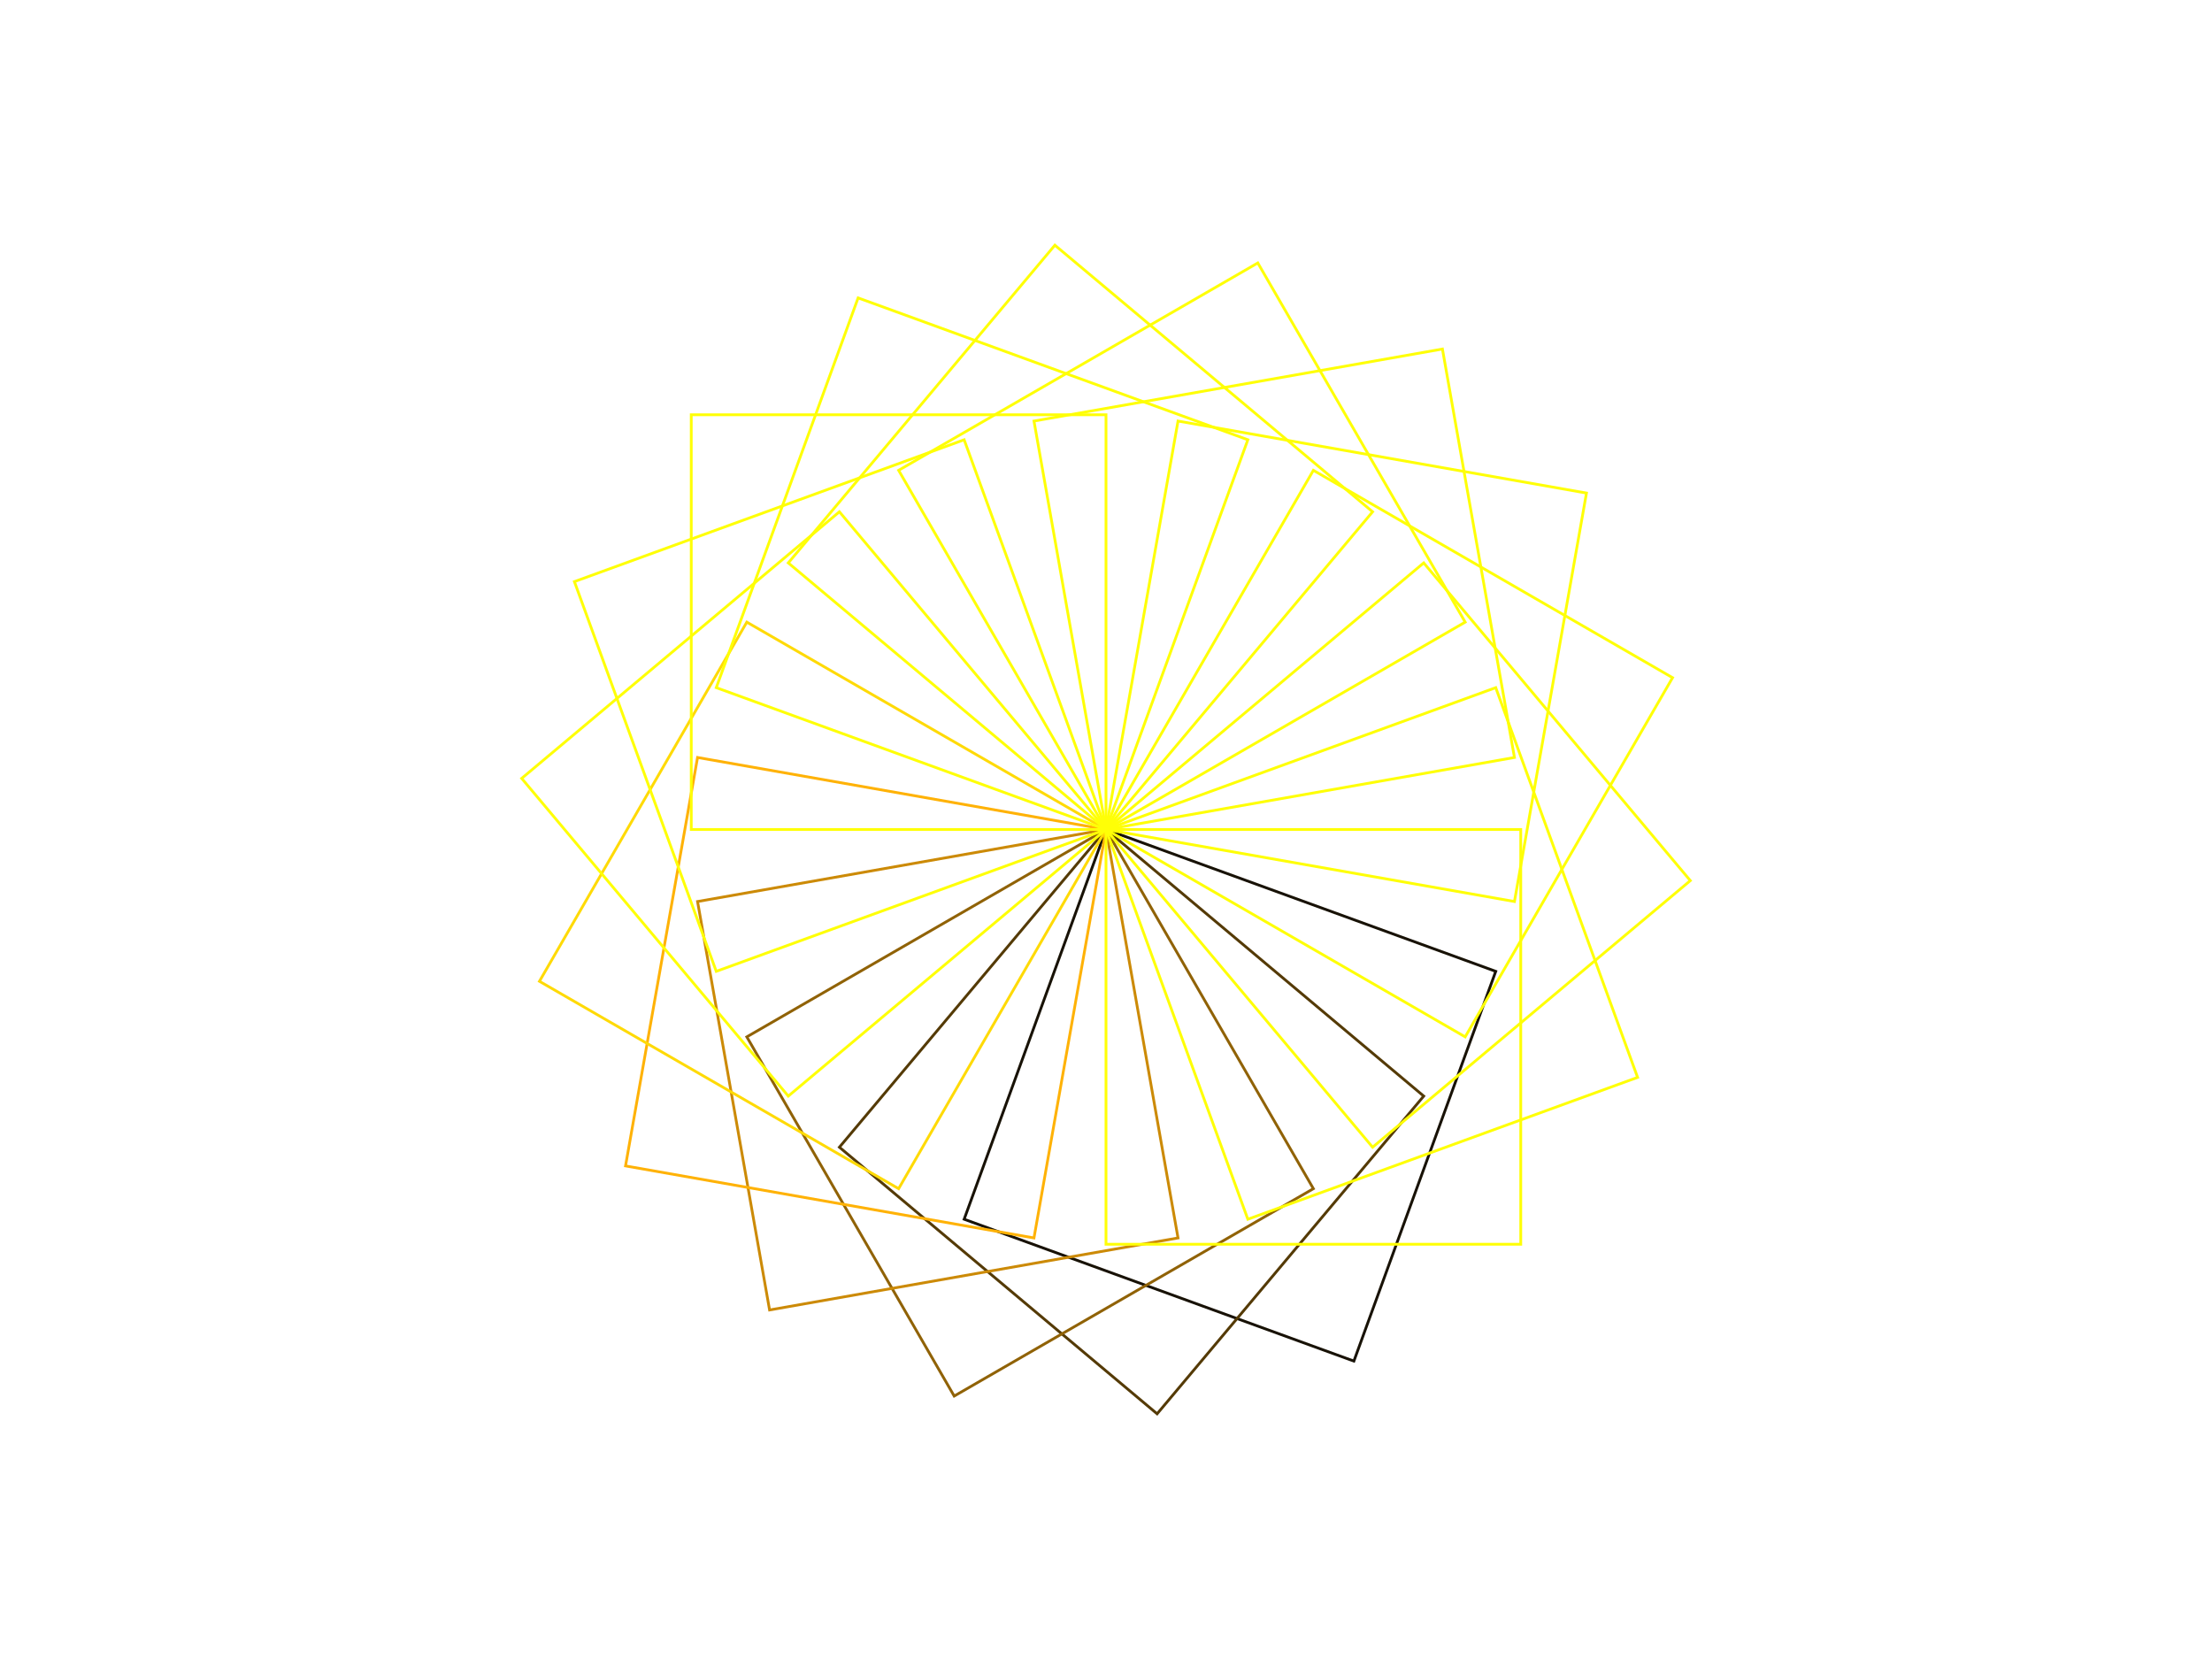
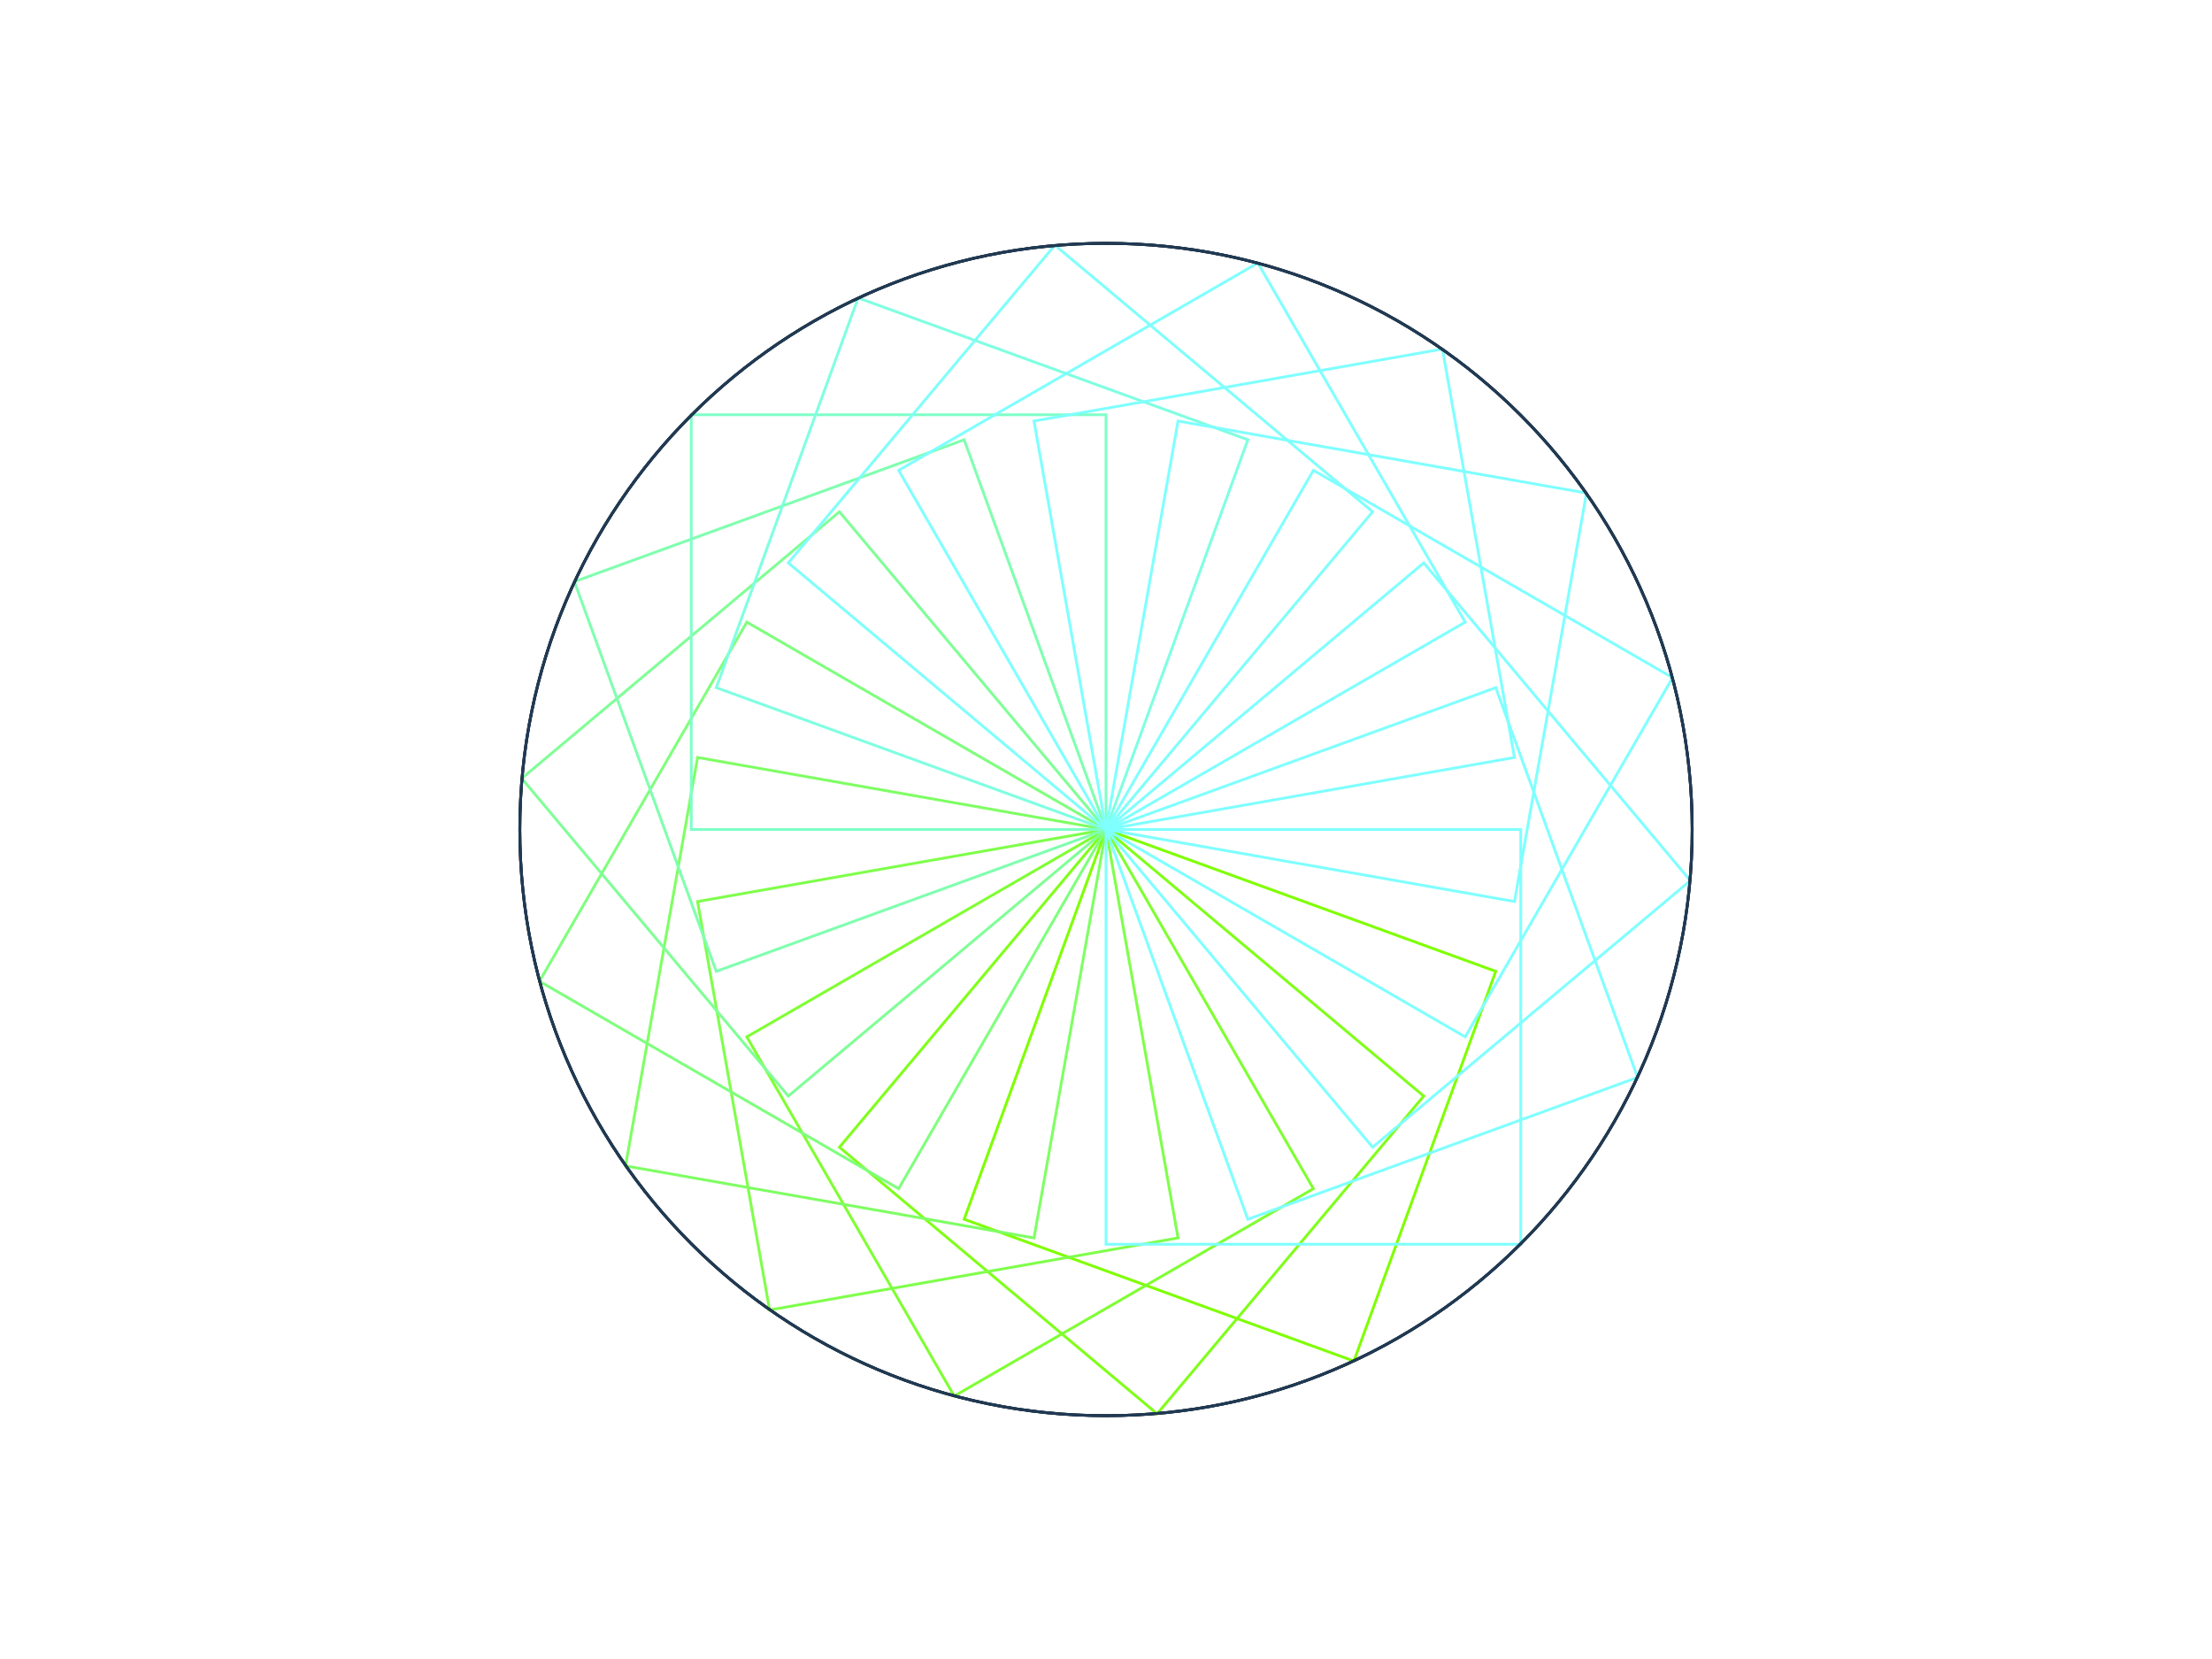
<svg xmlns="http://www.w3.org/2000/svg" width="800.00" height="600.00">
-   <rect x="400.0" y="300.0" width="150.0" height="150.0" transform="rotate(20,400,300)" style="stroke:rgb(24,18,6);fill-opacity:0.0;" />
-   <rect x="400.0" y="300.0" width="150.0" height="150.0" transform="rotate(40,400,300)" style="stroke:rgb(84,58,6);fill-opacity:0.0;" />
-   <rect x="400.0" y="300.0" width="150.0" height="150.0" transform="rotate(60,400,300)" style="stroke:rgb(144,98,6);fill-opacity:0.0;" />
-   <rect x="400.0" y="300.0" width="150.0" height="150.0" transform="rotate(80,400,300)" style="stroke:rgb(204,138,6);fill-opacity:0.0;" />
-   <rect x="400.0" y="300.0" width="150.0" height="150.0" transform="rotate(100,400,300)" style="stroke:rgb(264,178,6);fill-opacity:0.0;" />
-   <rect x="400.0" y="300.0" width="150.0" height="150.0" transform="rotate(120,400,300)" style="stroke:rgb(324,218,6);fill-opacity:0.0;" />
-   <rect x="400.0" y="300.0" width="150.0" height="150.0" transform="rotate(140,400,300)" style="stroke:rgb(384,258,6);fill-opacity:0.0;" />
-   <rect x="400.0" y="300.0" width="150.0" height="150.0" transform="rotate(160,400,300)" style="stroke:rgb(444,298,6);fill-opacity:0.0;" />
-   <rect x="400.0" y="300.0" width="150.0" height="150.0" transform="rotate(180,400,300)" style="stroke:rgb(504,338,6);fill-opacity:0.0;" />
-   <rect x="400.0" y="300.0" width="150.0" height="150.0" transform="rotate(200,400,300)" style="stroke:rgb(564,378,6);fill-opacity:0.0;" />
-   <rect x="400.0" y="300.0" width="150.0" height="150.0" transform="rotate(220,400,300)" style="stroke:rgb(624,418,6);fill-opacity:0.0;" />
-   <rect x="400.0" y="300.0" width="150.0" height="150.0" transform="rotate(240,400,300)" style="stroke:rgb(684,458,6);fill-opacity:0.0;" />
-   <rect x="400.0" y="300.0" width="150.0" height="150.0" transform="rotate(260,400,300)" style="stroke:rgb(744,498,6);fill-opacity:0.0;" />
-   <rect x="400.0" y="300.0" width="150.0" height="150.0" transform="rotate(280,400,300)" style="stroke:rgb(804,538,6);fill-opacity:0.0;" />
-   <rect x="400.0" y="300.0" width="150.0" height="150.0" transform="rotate(300,400,300)" style="stroke:rgb(864,578,6);fill-opacity:0.0;" />
-   <rect x="400.0" y="300.0" width="150.0" height="150.0" transform="rotate(320,400,300)" style="stroke:rgb(924,618,6);fill-opacity:0.0;" />
-   <rect x="400.0" y="300.0" width="150.0" height="150.0" transform="rotate(340,400,300)" style="stroke:rgb(984,658,6);fill-opacity:0.0;" />
-   <rect x="400.0" y="300.0" width="150.0" height="150.0" transform="rotate(360,400,300)" style="stroke:rgb(1044,698,6);fill-opacity:0.0;" />
+   <rect x="400.0" y="300.0" width="150.0" height="150.0" transform="rotate(20,400,300)" style="stroke:rgb(127,255,0);fill-opacity:0.0;" />
+   <rect x="400.0" y="300.0" width="150.0" height="150.0" transform="rotate(40,400,300)" style="stroke:rgb(127,255,25);fill-opacity:0.0;" />
+   <rect x="400.0" y="300.0" width="150.0" height="150.0" transform="rotate(60,400,300)" style="stroke:rgb(127,255,50);fill-opacity:0.0;" />
+   <rect x="400.0" y="300.0" width="150.0" height="150.0" transform="rotate(80,400,300)" style="stroke:rgb(127,255,75);fill-opacity:0.0;" />
+   <rect x="400.0" y="300.0" width="150.0" height="150.0" transform="rotate(100,400,300)" style="stroke:rgb(127,255,100);fill-opacity:0.0;" />
+   <rect x="400.0" y="300.0" width="150.0" height="150.0" transform="rotate(120,400,300)" style="stroke:rgb(127,255,125);fill-opacity:0.0;" />
+   <rect x="400.0" y="300.0" width="150.0" height="150.0" transform="rotate(140,400,300)" style="stroke:rgb(127,255,150);fill-opacity:0.0;" />
+   <rect x="400.0" y="300.0" width="150.0" height="150.0" transform="rotate(160,400,300)" style="stroke:rgb(127,255,175);fill-opacity:0.0;" />
+   <rect x="400.0" y="300.0" width="150.0" height="150.0" transform="rotate(180,400,300)" style="stroke:rgb(127,255,200);fill-opacity:0.0;" />
+   <rect x="400.0" y="300.0" width="150.0" height="150.0" transform="rotate(200,400,300)" style="stroke:rgb(127,255,225);fill-opacity:0.0;" />
+   <rect x="400.0" y="300.0" width="150.0" height="150.0" transform="rotate(220,400,300)" style="stroke:rgb(127,255,250);fill-opacity:0.0;" />
+   <rect x="400.0" y="300.0" width="150.0" height="150.0" transform="rotate(240,400,300)" style="stroke:rgb(127,255,275);fill-opacity:0.0;" />
+   <rect x="400.0" y="300.0" width="150.0" height="150.0" transform="rotate(260,400,300)" style="stroke:rgb(127,255,300);fill-opacity:0.0;" />
+   <rect x="400.0" y="300.0" width="150.0" height="150.0" transform="rotate(280,400,300)" style="stroke:rgb(127,255,325);fill-opacity:0.0;" />
+   <rect x="400.0" y="300.0" width="150.0" height="150.0" transform="rotate(300,400,300)" style="stroke:rgb(127,255,350);fill-opacity:0.0;" />
+   <rect x="400.0" y="300.0" width="150.0" height="150.0" transform="rotate(320,400,300)" style="stroke:rgb(127,255,375);fill-opacity:0.0;" />
+   <rect x="400.0" y="300.0" width="150.0" height="150.0" transform="rotate(340,400,300)" style="stroke:rgb(127,255,400);fill-opacity:0.0;" />
+   <rect x="400.0" y="300.0" width="150.0" height="150.0" transform="rotate(360,400,300)" style="stroke:rgb(127,255,425);fill-opacity:0.0;" />
+   <ellipse cx="400.0" cy="300.0" rx="212.0" ry="212.0" style="stroke:rgb(12,18,24);fill-opacity:0.0;" />
+   <ellipse cx="400.0" cy="300.0" rx="212.0" ry="212.0" style="stroke:rgb(22,38,54);fill-opacity:0.0;" />
+   <ellipse cx="400.0" cy="300.0" rx="212.0" ry="212.0" style="stroke:rgb(32,58,84);fill-opacity:0.0;" />
</svg>
